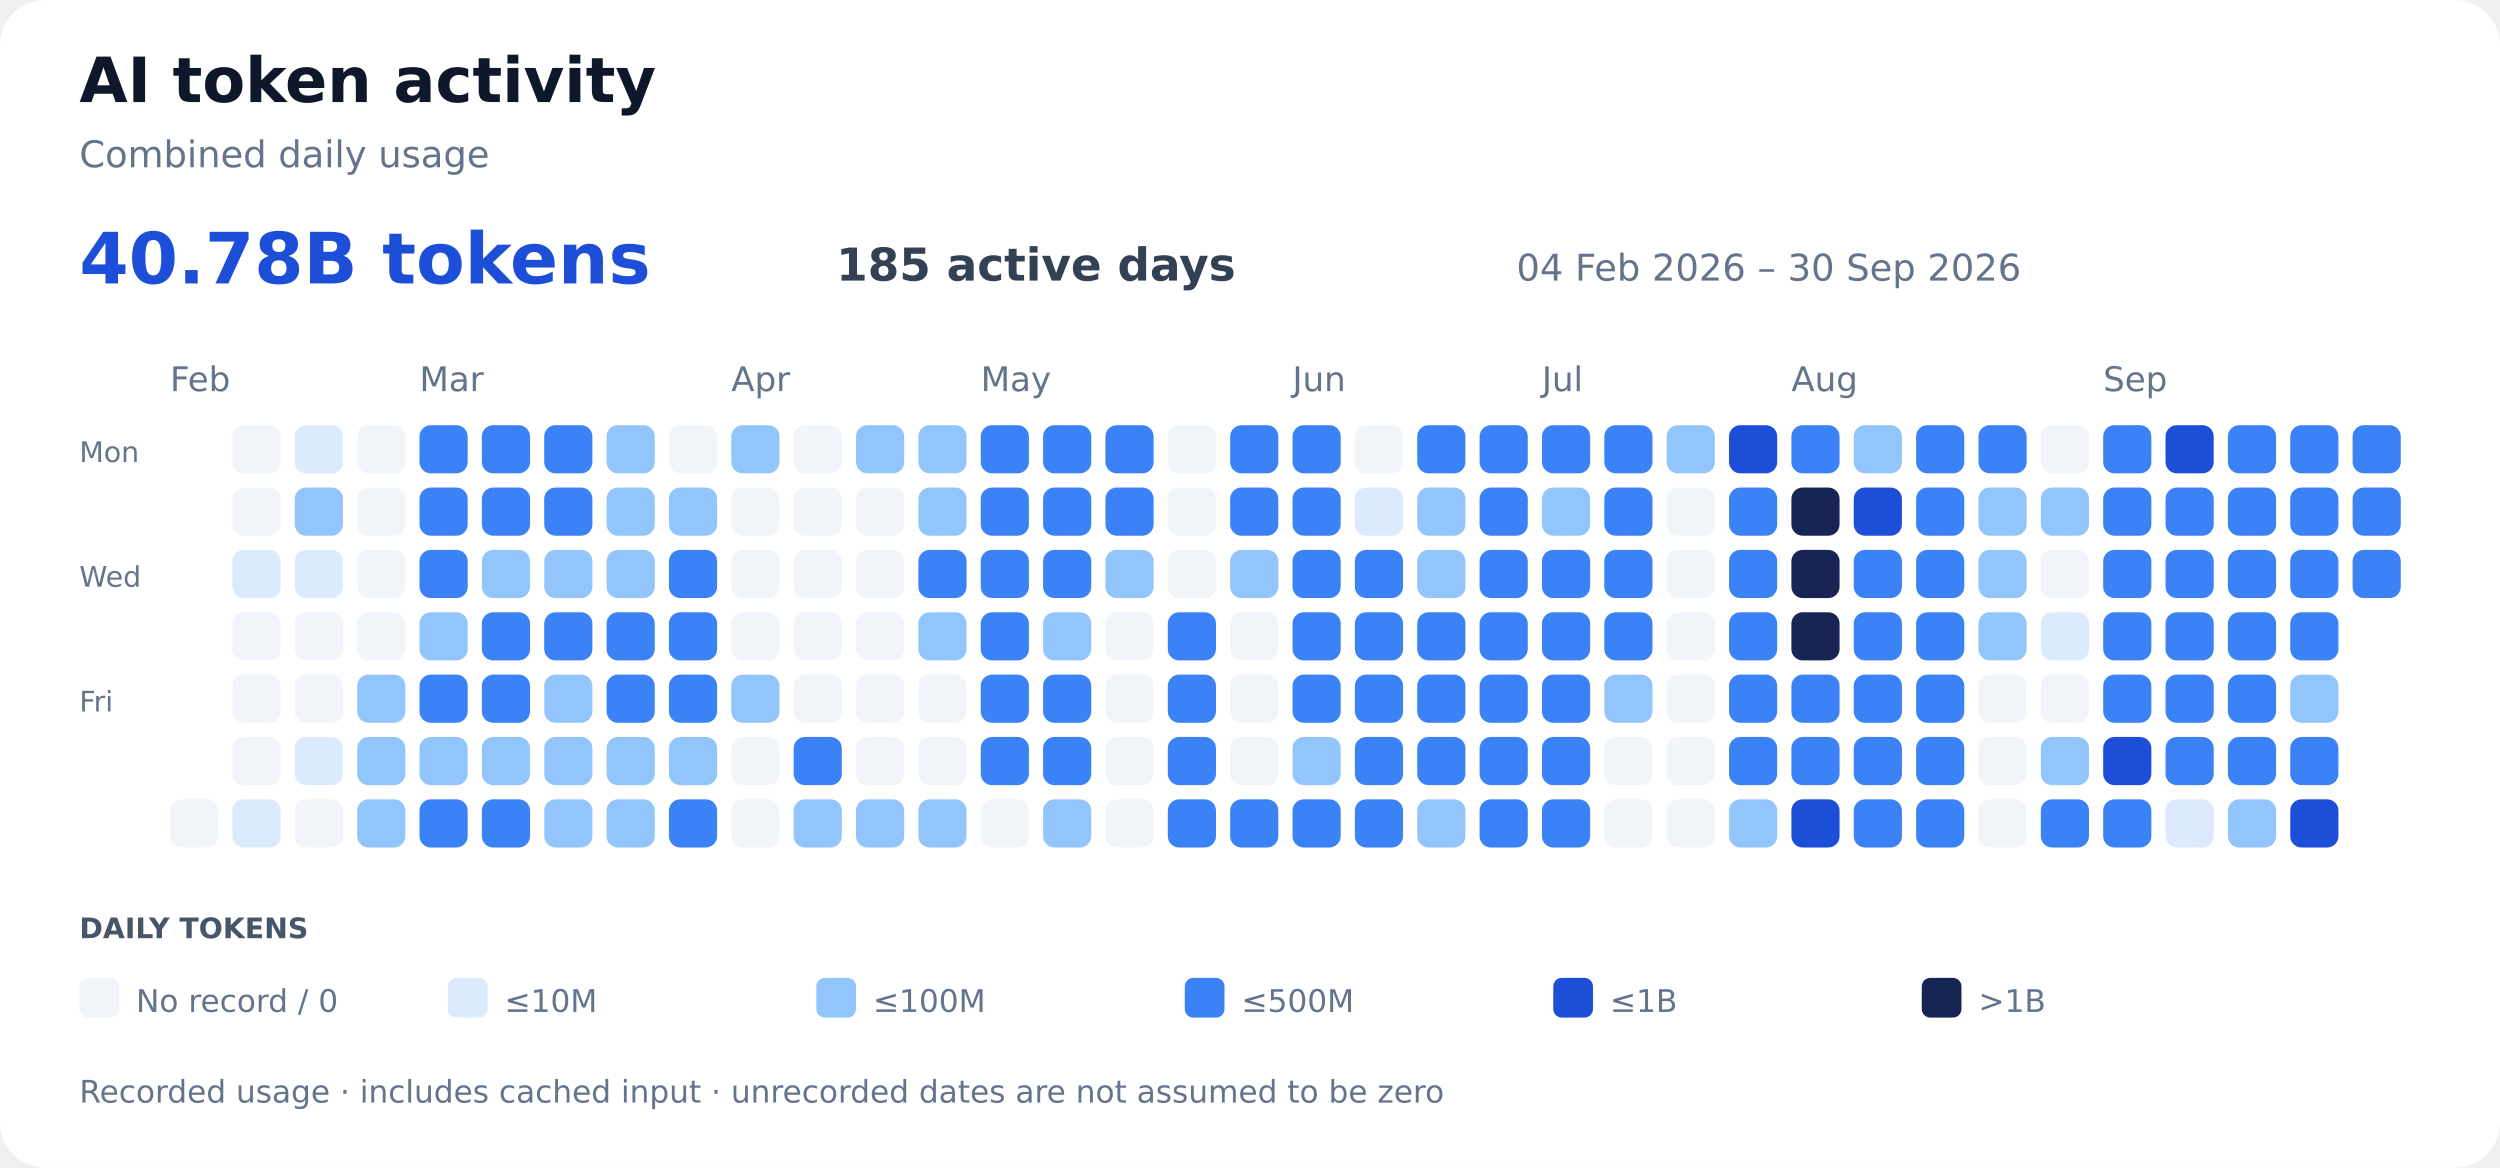
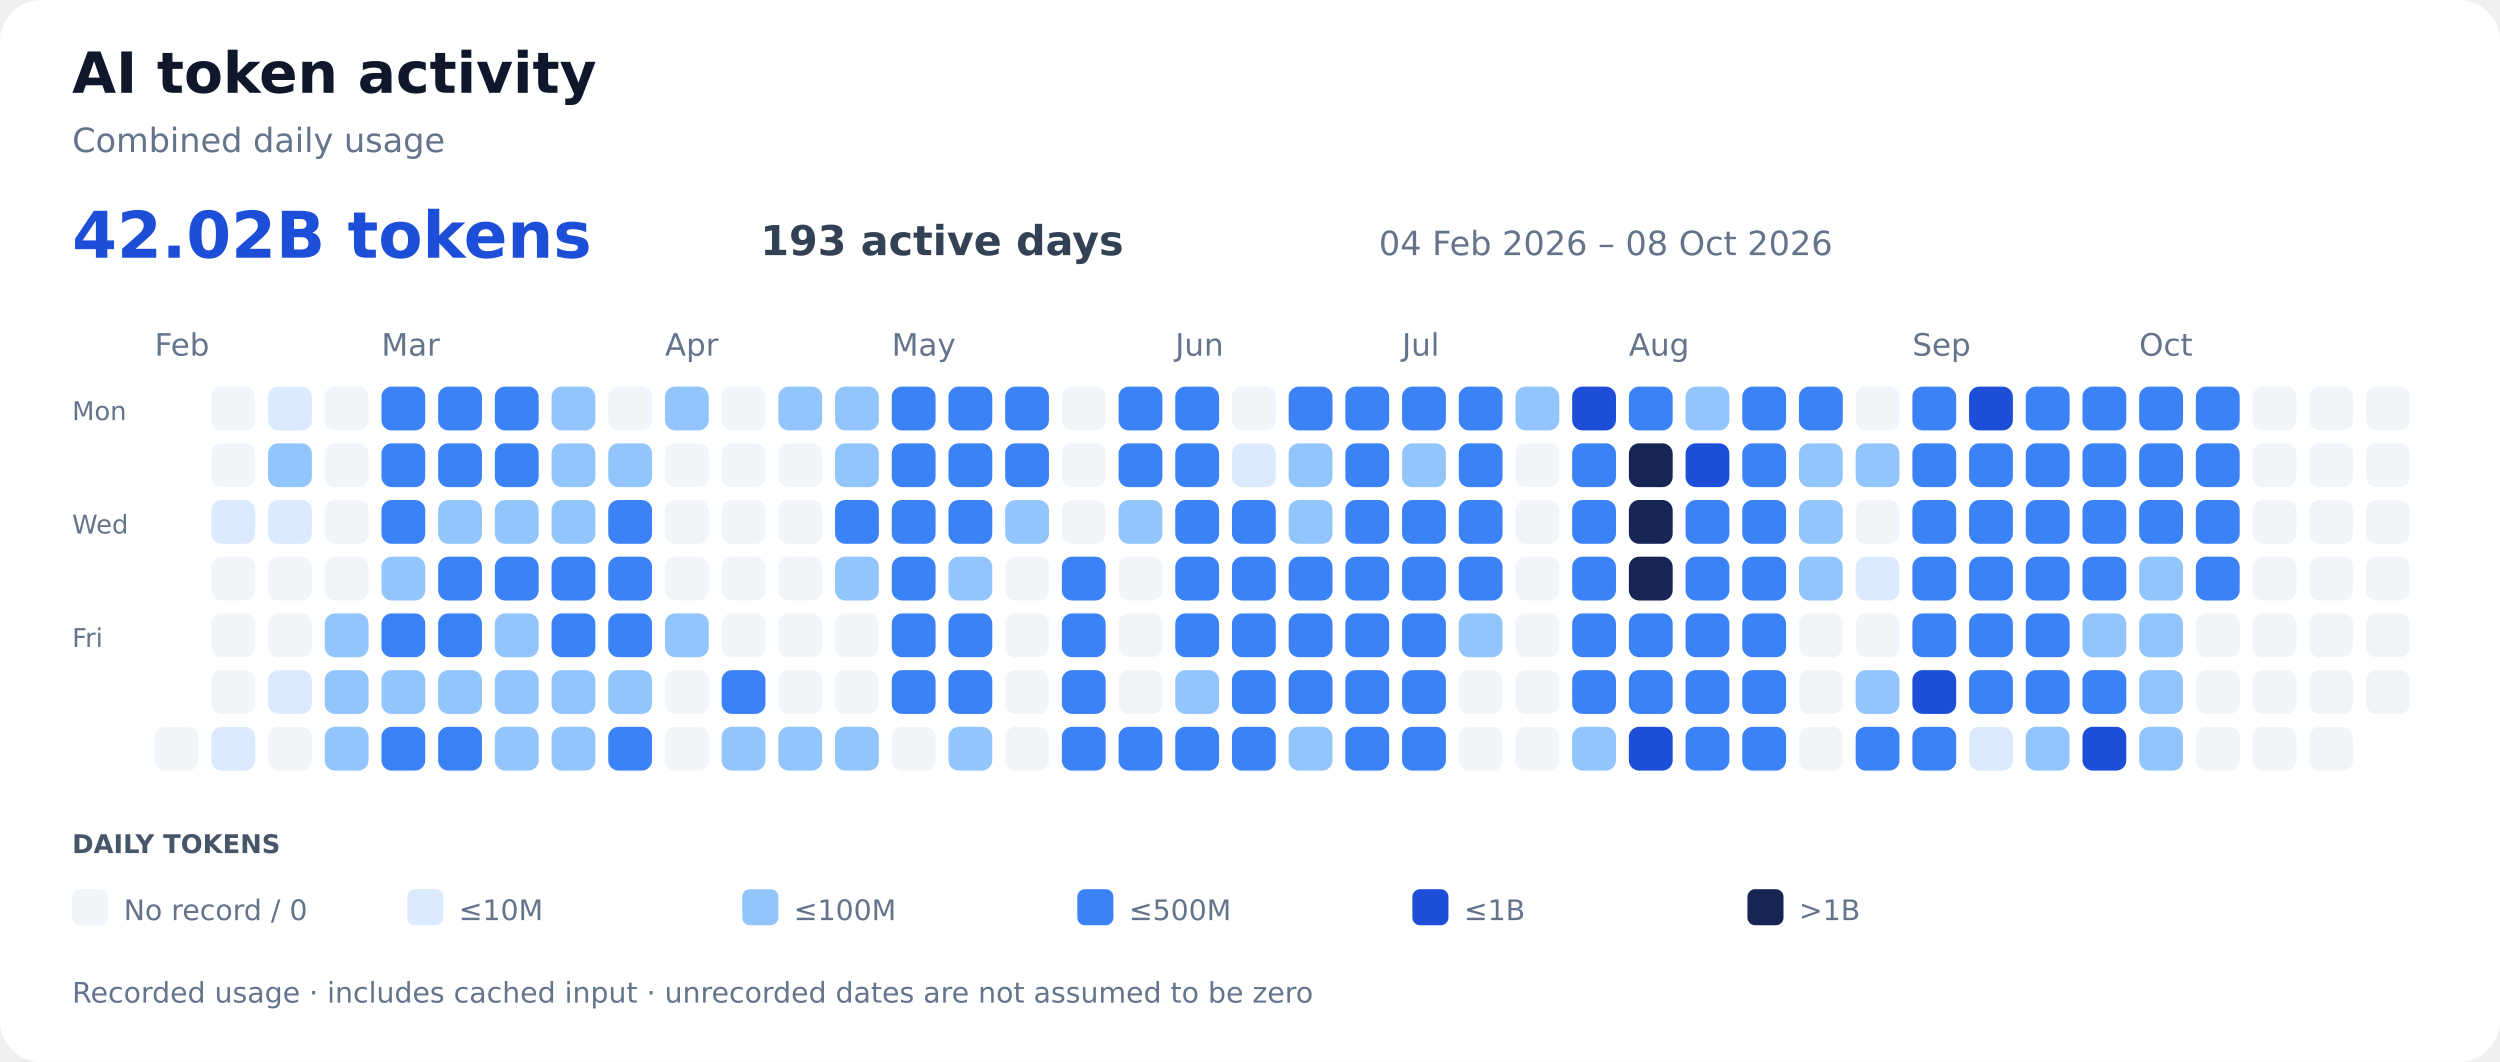
- <svg xmlns="http://www.w3.org/2000/svg" width="882" height="412" viewBox="0 0 882 412" role="img" aria-labelledby="title description">
-   <rect width="882" height="412" rx="16" fill="#ffffff" />
+ <svg xmlns="http://www.w3.org/2000/svg" width="970" height="412" viewBox="0 0 970 412" role="img" aria-labelledby="title description">
+   <rect width="970" height="412" rx="16" fill="#ffffff" />
  <g font-family="DejaVu Sans, sans-serif" fill="#0f172a">
    <text x="28" y="36" font-size="22" font-weight="700" fill="#0f172a">AI token activity</text>
    <text x="28" y="59" font-size="13" font-weight="400" fill="#64748b">Combined daily usage</text>
-     <text x="28" y="100" font-size="25" font-weight="700" fill="#1d4ed8">40.78B tokens</text>
-     <text x="295" y="99" font-size="16" font-weight="600" fill="#334155">185 active days</text>
-     <text x="535" y="99" font-size="13" font-weight="400" fill="#64748b">04 Feb 2026 – 30 Sep 2026</text>
+     <text x="28" y="100" font-size="25" font-weight="700" fill="#1d4ed8">42.02B tokens</text>
+     <text x="295" y="99" font-size="16" font-weight="600" fill="#334155">193 active days</text>
+     <text x="535" y="99" font-size="13" font-weight="400" fill="#64748b">04 Feb 2026 – 08 Oct 2026</text>
    <text x="60" y="138" font-size="12" font-weight="400" fill="#64748b">Feb</text>
    <text x="148" y="138" font-size="12" font-weight="400" fill="#64748b">Mar</text>
    <text x="258" y="138" font-size="12" font-weight="400" fill="#64748b">Apr</text>
    <text x="346" y="138" font-size="12" font-weight="400" fill="#64748b">May</text>
    <text x="456" y="138" font-size="12" font-weight="400" fill="#64748b">Jun</text>
    <text x="544" y="138" font-size="12" font-weight="400" fill="#64748b">Jul</text>
    <text x="632" y="138" font-size="12" font-weight="400" fill="#64748b">Aug</text>
    <text x="742" y="138" font-size="12" font-weight="400" fill="#64748b">Sep</text>
+     <text x="830" y="138" font-size="12" font-weight="400" fill="#64748b">Oct</text>
    <text x="28" y="163" font-size="10" font-weight="400" fill="#64748b">Mon</text>
    <text x="28" y="207" font-size="10" font-weight="400" fill="#64748b">Wed</text>
    <text x="28" y="251" font-size="10" font-weight="400" fill="#64748b">Fri</text>
    <rect x="60" y="282" width="17" height="17" rx="4" fill="#f1f5f9" data-date="2026-02-01" data-tokens="" />
    <rect x="82" y="150" width="17" height="17" rx="4" fill="#f1f5f9" data-date="2026-02-02" data-tokens="" />
    <rect x="82" y="172" width="17" height="17" rx="4" fill="#f1f5f9" data-date="2026-02-03" data-tokens="" />
    <rect x="82" y="194" width="17" height="17" rx="4" fill="#dbeafe" data-date="2026-02-04" data-tokens="8234972" />
    <rect x="82" y="216" width="17" height="17" rx="4" fill="#f1f5f9" data-date="2026-02-05" data-tokens="" />
    <rect x="82" y="238" width="17" height="17" rx="4" fill="#f1f5f9" data-date="2026-02-06" data-tokens="" />
    <rect x="82" y="260" width="17" height="17" rx="4" fill="#f1f5f9" data-date="2026-02-07" data-tokens="" />
    <rect x="82" y="282" width="17" height="17" rx="4" fill="#dbeafe" data-date="2026-02-08" data-tokens="3535775" />
    <rect x="104" y="150" width="17" height="17" rx="4" fill="#dbeafe" data-date="2026-02-09" data-tokens="8388466" />
    <rect x="104" y="172" width="17" height="17" rx="4" fill="#93c5fd" data-date="2026-02-10" data-tokens="65011440" />
    <rect x="104" y="194" width="17" height="17" rx="4" fill="#dbeafe" data-date="2026-02-11" data-tokens="1012166" />
    <rect x="104" y="216" width="17" height="17" rx="4" fill="#f1f5f9" data-date="2026-02-12" data-tokens="" />
    <rect x="104" y="238" width="17" height="17" rx="4" fill="#f1f5f9" data-date="2026-02-13" data-tokens="" />
    <rect x="104" y="260" width="17" height="17" rx="4" fill="#dbeafe" data-date="2026-02-14" data-tokens="2028352" />
    <rect x="104" y="282" width="17" height="17" rx="4" fill="#f1f5f9" data-date="2026-02-15" data-tokens="" />
    <rect x="126" y="150" width="17" height="17" rx="4" fill="#f1f5f9" data-date="2026-02-16" data-tokens="" />
    <rect x="126" y="172" width="17" height="17" rx="4" fill="#f1f5f9" data-date="2026-02-17" data-tokens="" />
    <rect x="126" y="194" width="17" height="17" rx="4" fill="#f1f5f9" data-date="2026-02-18" data-tokens="" />
    <rect x="126" y="216" width="17" height="17" rx="4" fill="#f1f5f9" data-date="2026-02-19" data-tokens="" />
    <rect x="126" y="238" width="17" height="17" rx="4" fill="#93c5fd" data-date="2026-02-20" data-tokens="41761350" />
    <rect x="126" y="260" width="17" height="17" rx="4" fill="#93c5fd" data-date="2026-02-21" data-tokens="75046649" />
    <rect x="126" y="282" width="17" height="17" rx="4" fill="#93c5fd" data-date="2026-02-22" data-tokens="12661433" />
    <rect x="148" y="150" width="17" height="17" rx="4" fill="#3b82f6" data-date="2026-02-23" data-tokens="117950366" />
    <rect x="148" y="172" width="17" height="17" rx="4" fill="#3b82f6" data-date="2026-02-24" data-tokens="107459131" />
    <rect x="148" y="194" width="17" height="17" rx="4" fill="#3b82f6" data-date="2026-02-25" data-tokens="180598260" />
    <rect x="148" y="216" width="17" height="17" rx="4" fill="#93c5fd" data-date="2026-02-26" data-tokens="76188094" />
    <rect x="148" y="238" width="17" height="17" rx="4" fill="#3b82f6" data-date="2026-02-27" data-tokens="104478195" />
    <rect x="148" y="260" width="17" height="17" rx="4" fill="#93c5fd" data-date="2026-02-28" data-tokens="66567769" />
    <rect x="148" y="282" width="17" height="17" rx="4" fill="#3b82f6" data-date="2026-03-01" data-tokens="131202998" />
    <rect x="170" y="150" width="17" height="17" rx="4" fill="#3b82f6" data-date="2026-03-02" data-tokens="171283796" />
    <rect x="170" y="172" width="17" height="17" rx="4" fill="#3b82f6" data-date="2026-03-03" data-tokens="132122563" />
    <rect x="170" y="194" width="17" height="17" rx="4" fill="#93c5fd" data-date="2026-03-04" data-tokens="40799721" />
    <rect x="170" y="216" width="17" height="17" rx="4" fill="#3b82f6" data-date="2026-03-05" data-tokens="106473926" />
    <rect x="170" y="238" width="17" height="17" rx="4" fill="#3b82f6" data-date="2026-03-06" data-tokens="160439711" />
    <rect x="170" y="260" width="17" height="17" rx="4" fill="#93c5fd" data-date="2026-03-07" data-tokens="40892512" />
    <rect x="170" y="282" width="17" height="17" rx="4" fill="#3b82f6" data-date="2026-03-08" data-tokens="163287679" />
    <rect x="192" y="150" width="17" height="17" rx="4" fill="#3b82f6" data-date="2026-03-09" data-tokens="203065692" />
    <rect x="192" y="172" width="17" height="17" rx="4" fill="#3b82f6" data-date="2026-03-10" data-tokens="149836139" />
    <rect x="192" y="194" width="17" height="17" rx="4" fill="#93c5fd" data-date="2026-03-11" data-tokens="34785045" />
    <rect x="192" y="216" width="17" height="17" rx="4" fill="#3b82f6" data-date="2026-03-12" data-tokens="101164869" />
    <rect x="192" y="238" width="17" height="17" rx="4" fill="#93c5fd" data-date="2026-03-13" data-tokens="24498066" />
    <rect x="192" y="260" width="17" height="17" rx="4" fill="#93c5fd" data-date="2026-03-14" data-tokens="24441166" />
    <rect x="192" y="282" width="17" height="17" rx="4" fill="#93c5fd" data-date="2026-03-15" data-tokens="65750191" />
    <rect x="214" y="150" width="17" height="17" rx="4" fill="#93c5fd" data-date="2026-03-16" data-tokens="69512939" />
    <rect x="214" y="172" width="17" height="17" rx="4" fill="#93c5fd" data-date="2026-03-17" data-tokens="17148436" />
    <rect x="214" y="194" width="17" height="17" rx="4" fill="#93c5fd" data-date="2026-03-18" data-tokens="32064581" />
    <rect x="214" y="216" width="17" height="17" rx="4" fill="#3b82f6" data-date="2026-03-19" data-tokens="154054413" />
    <rect x="214" y="238" width="17" height="17" rx="4" fill="#3b82f6" data-date="2026-03-20" data-tokens="121874676" />
    <rect x="214" y="260" width="17" height="17" rx="4" fill="#93c5fd" data-date="2026-03-21" data-tokens="13389634" />
    <rect x="214" y="282" width="17" height="17" rx="4" fill="#93c5fd" data-date="2026-03-22" data-tokens="52334656" />
    <rect x="236" y="150" width="17" height="17" rx="4" fill="#f1f5f9" data-date="2026-03-23" data-tokens="" />
    <rect x="236" y="172" width="17" height="17" rx="4" fill="#93c5fd" data-date="2026-03-24" data-tokens="54403549" />
    <rect x="236" y="194" width="17" height="17" rx="4" fill="#3b82f6" data-date="2026-03-25" data-tokens="118038891" />
    <rect x="236" y="216" width="17" height="17" rx="4" fill="#3b82f6" data-date="2026-03-26" data-tokens="115165381" />
    <rect x="236" y="238" width="17" height="17" rx="4" fill="#3b82f6" data-date="2026-03-27" data-tokens="160577413" />
    <rect x="236" y="260" width="17" height="17" rx="4" fill="#93c5fd" data-date="2026-03-28" data-tokens="83120819" />
    <rect x="236" y="282" width="17" height="17" rx="4" fill="#3b82f6" data-date="2026-03-29" data-tokens="161561850" />
    <rect x="258" y="150" width="17" height="17" rx="4" fill="#93c5fd" data-date="2026-03-30" data-tokens="66135539" />
    <rect x="258" y="172" width="17" height="17" rx="4" fill="#f1f5f9" data-date="2026-03-31" data-tokens="" />
    <rect x="258" y="194" width="17" height="17" rx="4" fill="#f1f5f9" data-date="2026-04-01" data-tokens="" />
    <rect x="258" y="216" width="17" height="17" rx="4" fill="#f1f5f9" data-date="2026-04-02" data-tokens="" />
    <rect x="258" y="238" width="17" height="17" rx="4" fill="#93c5fd" data-date="2026-04-03" data-tokens="58647593" />
    <rect x="258" y="260" width="17" height="17" rx="4" fill="#f1f5f9" data-date="2026-04-04" data-tokens="" />
    <rect x="258" y="282" width="17" height="17" rx="4" fill="#f1f5f9" data-date="2026-04-05" data-tokens="" />
    <rect x="280" y="150" width="17" height="17" rx="4" fill="#f1f5f9" data-date="2026-04-06" data-tokens="" />
    <rect x="280" y="172" width="17" height="17" rx="4" fill="#f1f5f9" data-date="2026-04-07" data-tokens="" />
    <rect x="280" y="194" width="17" height="17" rx="4" fill="#f1f5f9" data-date="2026-04-08" data-tokens="" />
    <rect x="280" y="216" width="17" height="17" rx="4" fill="#f1f5f9" data-date="2026-04-09" data-tokens="" />
    <rect x="280" y="238" width="17" height="17" rx="4" fill="#f1f5f9" data-date="2026-04-10" data-tokens="" />
    <rect x="280" y="260" width="17" height="17" rx="4" fill="#3b82f6" data-date="2026-04-11" data-tokens="120788370" />
    <rect x="280" y="282" width="17" height="17" rx="4" fill="#93c5fd" data-date="2026-04-12" data-tokens="60436829" />
    <rect x="302" y="150" width="17" height="17" rx="4" fill="#93c5fd" data-date="2026-04-13" data-tokens="10455315" />
    <rect x="302" y="172" width="17" height="17" rx="4" fill="#f1f5f9" data-date="2026-04-14" data-tokens="" />
    <rect x="302" y="194" width="17" height="17" rx="4" fill="#f1f5f9" data-date="2026-04-15" data-tokens="" />
    <rect x="302" y="216" width="17" height="17" rx="4" fill="#f1f5f9" data-date="2026-04-16" data-tokens="" />
    <rect x="302" y="238" width="17" height="17" rx="4" fill="#f1f5f9" data-date="2026-04-17" data-tokens="" />
    <rect x="302" y="260" width="17" height="17" rx="4" fill="#f1f5f9" data-date="2026-04-18" data-tokens="" />
    <rect x="302" y="282" width="17" height="17" rx="4" fill="#93c5fd" data-date="2026-04-19" data-tokens="82852915" />
    <rect x="324" y="150" width="17" height="17" rx="4" fill="#93c5fd" data-date="2026-04-20" data-tokens="58115075" />
    <rect x="324" y="172" width="17" height="17" rx="4" fill="#93c5fd" data-date="2026-04-21" data-tokens="61543824" />
    <rect x="324" y="194" width="17" height="17" rx="4" fill="#3b82f6" data-date="2026-04-22" data-tokens="136079935" />
    <rect x="324" y="216" width="17" height="17" rx="4" fill="#93c5fd" data-date="2026-04-23" data-tokens="41352665" />
    <rect x="324" y="238" width="17" height="17" rx="4" fill="#f1f5f9" data-date="2026-04-24" data-tokens="" />
    <rect x="324" y="260" width="17" height="17" rx="4" fill="#f1f5f9" data-date="2026-04-25" data-tokens="" />
    <rect x="324" y="282" width="17" height="17" rx="4" fill="#93c5fd" data-date="2026-04-26" data-tokens="14957744" />
    <rect x="346" y="150" width="17" height="17" rx="4" fill="#3b82f6" data-date="2026-04-27" data-tokens="255082019" />
    <rect x="346" y="172" width="17" height="17" rx="4" fill="#3b82f6" data-date="2026-04-28" data-tokens="178189295" />
    <rect x="346" y="194" width="17" height="17" rx="4" fill="#3b82f6" data-date="2026-04-29" data-tokens="168117466" />
    <rect x="346" y="216" width="17" height="17" rx="4" fill="#3b82f6" data-date="2026-04-30" data-tokens="242218024" />
    <rect x="346" y="238" width="17" height="17" rx="4" fill="#3b82f6" data-date="2026-05-01" data-tokens="235655788" />
    <rect x="346" y="260" width="17" height="17" rx="4" fill="#3b82f6" data-date="2026-05-02" data-tokens="118749011" />
    <rect x="346" y="282" width="17" height="17" rx="4" fill="#f1f5f9" data-date="2026-05-03" data-tokens="" />
    <rect x="368" y="150" width="17" height="17" rx="4" fill="#3b82f6" data-date="2026-05-04" data-tokens="269702567" />
    <rect x="368" y="172" width="17" height="17" rx="4" fill="#3b82f6" data-date="2026-05-05" data-tokens="245603673" />
    <rect x="368" y="194" width="17" height="17" rx="4" fill="#3b82f6" data-date="2026-05-06" data-tokens="145605854" />
    <rect x="368" y="216" width="17" height="17" rx="4" fill="#93c5fd" data-date="2026-05-07" data-tokens="57780380" />
    <rect x="368" y="238" width="17" height="17" rx="4" fill="#3b82f6" data-date="2026-05-08" data-tokens="218160324" />
    <rect x="368" y="260" width="17" height="17" rx="4" fill="#3b82f6" data-date="2026-05-09" data-tokens="231997135" />
    <rect x="368" y="282" width="17" height="17" rx="4" fill="#93c5fd" data-date="2026-05-10" data-tokens="93855415" />
    <rect x="390" y="150" width="17" height="17" rx="4" fill="#3b82f6" data-date="2026-05-11" data-tokens="152627967" />
    <rect x="390" y="172" width="17" height="17" rx="4" fill="#3b82f6" data-date="2026-05-12" data-tokens="222452031" />
    <rect x="390" y="194" width="17" height="17" rx="4" fill="#93c5fd" data-date="2026-05-13" data-tokens="93068092" />
    <rect x="390" y="216" width="17" height="17" rx="4" fill="#f1f5f9" data-date="2026-05-14" data-tokens="" />
    <rect x="390" y="238" width="17" height="17" rx="4" fill="#f1f5f9" data-date="2026-05-15" data-tokens="" />
    <rect x="390" y="260" width="17" height="17" rx="4" fill="#f1f5f9" data-date="2026-05-16" data-tokens="" />
    <rect x="390" y="282" width="17" height="17" rx="4" fill="#f1f5f9" data-date="2026-05-17" data-tokens="" />
    <rect x="412" y="150" width="17" height="17" rx="4" fill="#f1f5f9" data-date="2026-05-18" data-tokens="" />
    <rect x="412" y="172" width="17" height="17" rx="4" fill="#f1f5f9" data-date="2026-05-19" data-tokens="" />
    <rect x="412" y="194" width="17" height="17" rx="4" fill="#f1f5f9" data-date="2026-05-20" data-tokens="" />
    <rect x="412" y="216" width="17" height="17" rx="4" fill="#3b82f6" data-date="2026-05-21" data-tokens="117632247" />
    <rect x="412" y="238" width="17" height="17" rx="4" fill="#3b82f6" data-date="2026-05-22" data-tokens="441916726" />
    <rect x="412" y="260" width="17" height="17" rx="4" fill="#3b82f6" data-date="2026-05-23" data-tokens="419522360" />
    <rect x="412" y="282" width="17" height="17" rx="4" fill="#3b82f6" data-date="2026-05-24" data-tokens="448870079" />
    <rect x="434" y="150" width="17" height="17" rx="4" fill="#3b82f6" data-date="2026-05-25" data-tokens="280472545" />
    <rect x="434" y="172" width="17" height="17" rx="4" fill="#3b82f6" data-date="2026-05-26" data-tokens="385203649" />
    <rect x="434" y="194" width="17" height="17" rx="4" fill="#93c5fd" data-date="2026-05-27" data-tokens="23824054" />
    <rect x="434" y="216" width="17" height="17" rx="4" fill="#f1f5f9" data-date="2026-05-28" data-tokens="" />
    <rect x="434" y="238" width="17" height="17" rx="4" fill="#f1f5f9" data-date="2026-05-29" data-tokens="" />
    <rect x="434" y="260" width="17" height="17" rx="4" fill="#f1f5f9" data-date="2026-05-30" data-tokens="" />
    <rect x="434" y="282" width="17" height="17" rx="4" fill="#3b82f6" data-date="2026-05-31" data-tokens="382419454" />
    <rect x="456" y="150" width="17" height="17" rx="4" fill="#3b82f6" data-date="2026-06-01" data-tokens="414453856" />
    <rect x="456" y="172" width="17" height="17" rx="4" fill="#3b82f6" data-date="2026-06-02" data-tokens="287486445" />
    <rect x="456" y="194" width="17" height="17" rx="4" fill="#3b82f6" data-date="2026-06-03" data-tokens="117319713" />
    <rect x="456" y="216" width="17" height="17" rx="4" fill="#3b82f6" data-date="2026-06-04" data-tokens="317038255" />
    <rect x="456" y="238" width="17" height="17" rx="4" fill="#3b82f6" data-date="2026-06-05" data-tokens="242043267" />
    <rect x="456" y="260" width="17" height="17" rx="4" fill="#93c5fd" data-date="2026-06-06" data-tokens="11376466" />
    <rect x="456" y="282" width="17" height="17" rx="4" fill="#3b82f6" data-date="2026-06-07" data-tokens="149673019" />
    <rect x="478" y="150" width="17" height="17" rx="4" fill="#f1f5f9" data-date="2026-06-08" data-tokens="" />
    <rect x="478" y="172" width="17" height="17" rx="4" fill="#dbeafe" data-date="2026-06-09" data-tokens="1351822" />
    <rect x="478" y="194" width="17" height="17" rx="4" fill="#3b82f6" data-date="2026-06-10" data-tokens="108145295" />
    <rect x="478" y="216" width="17" height="17" rx="4" fill="#3b82f6" data-date="2026-06-11" data-tokens="237390981" />
    <rect x="478" y="238" width="17" height="17" rx="4" fill="#3b82f6" data-date="2026-06-12" data-tokens="235553864" />
    <rect x="478" y="260" width="17" height="17" rx="4" fill="#3b82f6" data-date="2026-06-13" data-tokens="204160790" />
    <rect x="478" y="282" width="17" height="17" rx="4" fill="#3b82f6" data-date="2026-06-14" data-tokens="373024138" />
    <rect x="500" y="150" width="17" height="17" rx="4" fill="#3b82f6" data-date="2026-06-15" data-tokens="152065319" />
    <rect x="500" y="172" width="17" height="17" rx="4" fill="#93c5fd" data-date="2026-06-16" data-tokens="86852613" />
    <rect x="500" y="194" width="17" height="17" rx="4" fill="#93c5fd" data-date="2026-06-17" data-tokens="42123809" />
    <rect x="500" y="216" width="17" height="17" rx="4" fill="#3b82f6" data-date="2026-06-18" data-tokens="197673072" />
    <rect x="500" y="238" width="17" height="17" rx="4" fill="#3b82f6" data-date="2026-06-19" data-tokens="233951387" />
    <rect x="500" y="260" width="17" height="17" rx="4" fill="#3b82f6" data-date="2026-06-20" data-tokens="128336959" />
    <rect x="500" y="282" width="17" height="17" rx="4" fill="#93c5fd" data-date="2026-06-21" data-tokens="33461093" />
    <rect x="522" y="150" width="17" height="17" rx="4" fill="#3b82f6" data-date="2026-06-22" data-tokens="253037666" />
    <rect x="522" y="172" width="17" height="17" rx="4" fill="#3b82f6" data-date="2026-06-23" data-tokens="237494017" />
    <rect x="522" y="194" width="17" height="17" rx="4" fill="#3b82f6" data-date="2026-06-24" data-tokens="299414401" />
    <rect x="522" y="216" width="17" height="17" rx="4" fill="#3b82f6" data-date="2026-06-25" data-tokens="144395414" />
    <rect x="522" y="238" width="17" height="17" rx="4" fill="#3b82f6" data-date="2026-06-26" data-tokens="201137745" />
    <rect x="522" y="260" width="17" height="17" rx="4" fill="#3b82f6" data-date="2026-06-27" data-tokens="367363359" />
    <rect x="522" y="282" width="17" height="17" rx="4" fill="#3b82f6" data-date="2026-06-28" data-tokens="248321064" />
    <rect x="544" y="150" width="17" height="17" rx="4" fill="#3b82f6" data-date="2026-06-29" data-tokens="191311526" />
    <rect x="544" y="172" width="17" height="17" rx="4" fill="#93c5fd" data-date="2026-06-30" data-tokens="71657291" />
    <rect x="544" y="194" width="17" height="17" rx="4" fill="#3b82f6" data-date="2026-07-01" data-tokens="277777461" />
    <rect x="544" y="216" width="17" height="17" rx="4" fill="#3b82f6" data-date="2026-07-02" data-tokens="294556773" />
    <rect x="544" y="238" width="17" height="17" rx="4" fill="#3b82f6" data-date="2026-07-03" data-tokens="233772960" />
    <rect x="544" y="260" width="17" height="17" rx="4" fill="#3b82f6" data-date="2026-07-04" data-tokens="156658656" />
    <rect x="544" y="282" width="17" height="17" rx="4" fill="#3b82f6" data-date="2026-07-05" data-tokens="444334617" />
    <rect x="566" y="150" width="17" height="17" rx="4" fill="#3b82f6" data-date="2026-07-06" data-tokens="261459427" />
    <rect x="566" y="172" width="17" height="17" rx="4" fill="#3b82f6" data-date="2026-07-07" data-tokens="229209661" />
    <rect x="566" y="194" width="17" height="17" rx="4" fill="#3b82f6" data-date="2026-07-08" data-tokens="151790847" />
    <rect x="566" y="216" width="17" height="17" rx="4" fill="#3b82f6" data-date="2026-07-09" data-tokens="411365361" />
    <rect x="566" y="238" width="17" height="17" rx="4" fill="#93c5fd" data-date="2026-07-10" data-tokens="71911369" />
    <rect x="566" y="260" width="17" height="17" rx="4" fill="#f1f5f9" data-date="2026-07-11" data-tokens="" />
    <rect x="566" y="282" width="17" height="17" rx="4" fill="#f1f5f9" data-date="2026-07-12" data-tokens="" />
    <rect x="588" y="150" width="17" height="17" rx="4" fill="#93c5fd" data-date="2026-07-13" data-tokens="11315833" />
    <rect x="588" y="172" width="17" height="17" rx="4" fill="#f1f5f9" data-date="2026-07-14" data-tokens="" />
    <rect x="588" y="194" width="17" height="17" rx="4" fill="#f1f5f9" data-date="2026-07-15" data-tokens="" />
    <rect x="588" y="216" width="17" height="17" rx="4" fill="#f1f5f9" data-date="2026-07-16" data-tokens="" />
    <rect x="588" y="238" width="17" height="17" rx="4" fill="#f1f5f9" data-date="2026-07-17" data-tokens="" />
    <rect x="588" y="260" width="17" height="17" rx="4" fill="#f1f5f9" data-date="2026-07-18" data-tokens="" />
    <rect x="588" y="282" width="17" height="17" rx="4" fill="#f1f5f9" data-date="2026-07-19" data-tokens="" />
    <rect x="610" y="150" width="17" height="17" rx="4" fill="#1d4ed8" data-date="2026-07-20" data-tokens="515865464" />
    <rect x="610" y="172" width="17" height="17" rx="4" fill="#3b82f6" data-date="2026-07-21" data-tokens="331645631" />
    <rect x="610" y="194" width="17" height="17" rx="4" fill="#3b82f6" data-date="2026-07-22" data-tokens="401125850" />
    <rect x="610" y="216" width="17" height="17" rx="4" fill="#3b82f6" data-date="2026-07-23" data-tokens="365787555" />
    <rect x="610" y="238" width="17" height="17" rx="4" fill="#3b82f6" data-date="2026-07-24" data-tokens="458889765" />
    <rect x="610" y="260" width="17" height="17" rx="4" fill="#3b82f6" data-date="2026-07-25" data-tokens="222352231" />
    <rect x="610" y="282" width="17" height="17" rx="4" fill="#93c5fd" data-date="2026-07-26" data-tokens="33796289" />
    <rect x="632" y="150" width="17" height="17" rx="4" fill="#3b82f6" data-date="2026-07-27" data-tokens="270913090" />
    <rect x="632" y="172" width="17" height="17" rx="4" fill="#172554" data-date="2026-07-28" data-tokens="1279407407" />
    <rect x="632" y="194" width="17" height="17" rx="4" fill="#172554" data-date="2026-07-29" data-tokens="2421372721" />
    <rect x="632" y="216" width="17" height="17" rx="4" fill="#172554" data-date="2026-07-30" data-tokens="1053870398" />
    <rect x="632" y="238" width="17" height="17" rx="4" fill="#3b82f6" data-date="2026-07-31" data-tokens="344465145" />
    <rect x="632" y="260" width="17" height="17" rx="4" fill="#3b82f6" data-date="2026-08-01" data-tokens="353928099" />
    <rect x="632" y="282" width="17" height="17" rx="4" fill="#1d4ed8" data-date="2026-08-02" data-tokens="566107212" />
    <rect x="654" y="150" width="17" height="17" rx="4" fill="#93c5fd" data-date="2026-08-03" data-tokens="47165279" />
    <rect x="654" y="172" width="17" height="17" rx="4" fill="#1d4ed8" data-date="2026-08-04" data-tokens="619112709" />
    <rect x="654" y="194" width="17" height="17" rx="4" fill="#3b82f6" data-date="2026-08-05" data-tokens="395819671" />
    <rect x="654" y="216" width="17" height="17" rx="4" fill="#3b82f6" data-date="2026-08-06" data-tokens="453523446" />
    <rect x="654" y="238" width="17" height="17" rx="4" fill="#3b82f6" data-date="2026-08-07" data-tokens="377046878" />
    <rect x="654" y="260" width="17" height="17" rx="4" fill="#3b82f6" data-date="2026-08-08" data-tokens="351468858" />
    <rect x="654" y="282" width="17" height="17" rx="4" fill="#3b82f6" data-date="2026-08-09" data-tokens="468735351" />
    <rect x="676" y="150" width="17" height="17" rx="4" fill="#3b82f6" data-date="2026-08-10" data-tokens="265916317" />
    <rect x="676" y="172" width="17" height="17" rx="4" fill="#3b82f6" data-date="2026-08-11" data-tokens="134528315" />
    <rect x="676" y="194" width="17" height="17" rx="4" fill="#3b82f6" data-date="2026-08-12" data-tokens="459020776" />
    <rect x="676" y="216" width="17" height="17" rx="4" fill="#3b82f6" data-date="2026-08-13" data-tokens="375260206" />
    <rect x="676" y="238" width="17" height="17" rx="4" fill="#3b82f6" data-date="2026-08-14" data-tokens="425631558" />
    <rect x="676" y="260" width="17" height="17" rx="4" fill="#3b82f6" data-date="2026-08-15" data-tokens="394676348" />
    <rect x="676" y="282" width="17" height="17" rx="4" fill="#3b82f6" data-date="2026-08-16" data-tokens="211866537" />
    <rect x="698" y="150" width="17" height="17" rx="4" fill="#3b82f6" data-date="2026-08-17" data-tokens="132686691" />
    <rect x="698" y="172" width="17" height="17" rx="4" fill="#93c5fd" data-date="2026-08-18" data-tokens="11557518" />
    <rect x="698" y="194" width="17" height="17" rx="4" fill="#93c5fd" data-date="2026-08-19" data-tokens="31778922" />
    <rect x="698" y="216" width="17" height="17" rx="4" fill="#93c5fd" data-date="2026-08-20" data-tokens="51375355" />
    <rect x="698" y="238" width="17" height="17" rx="4" fill="#f1f5f9" data-date="2026-08-21" data-tokens="" />
    <rect x="698" y="260" width="17" height="17" rx="4" fill="#f1f5f9" data-date="2026-08-22" data-tokens="" />
    <rect x="698" y="282" width="17" height="17" rx="4" fill="#f1f5f9" data-date="2026-08-23" data-tokens="" />
    <rect x="720" y="150" width="17" height="17" rx="4" fill="#f1f5f9" data-date="2026-08-24" data-tokens="" />
    <rect x="720" y="172" width="17" height="17" rx="4" fill="#93c5fd" data-date="2026-08-25" data-tokens="83069782" />
    <rect x="720" y="194" width="17" height="17" rx="4" fill="#f1f5f9" data-date="2026-08-26" data-tokens="" />
    <rect x="720" y="216" width="17" height="17" rx="4" fill="#dbeafe" data-date="2026-08-27" data-tokens="2700589" />
    <rect x="720" y="238" width="17" height="17" rx="4" fill="#f1f5f9" data-date="2026-08-28" data-tokens="" />
    <rect x="720" y="260" width="17" height="17" rx="4" fill="#93c5fd" data-date="2026-08-29" data-tokens="19890204" />
    <rect x="720" y="282" width="17" height="17" rx="4" fill="#3b82f6" data-date="2026-08-30" data-tokens="335423902" />
    <rect x="742" y="150" width="17" height="17" rx="4" fill="#3b82f6" data-date="2026-08-31" data-tokens="300731661" />
    <rect x="742" y="172" width="17" height="17" rx="4" fill="#3b82f6" data-date="2026-09-01" data-tokens="196911004" />
    <rect x="742" y="194" width="17" height="17" rx="4" fill="#3b82f6" data-date="2026-09-02" data-tokens="264004475" />
    <rect x="742" y="216" width="17" height="17" rx="4" fill="#3b82f6" data-date="2026-09-03" data-tokens="408290439" />
    <rect x="742" y="238" width="17" height="17" rx="4" fill="#3b82f6" data-date="2026-09-04" data-tokens="293036862" />
    <rect x="742" y="260" width="17" height="17" rx="4" fill="#1d4ed8" data-date="2026-09-05" data-tokens="507611968" />
    <rect x="742" y="282" width="17" height="17" rx="4" fill="#3b82f6" data-date="2026-09-06" data-tokens="401758660" />
    <rect x="764" y="150" width="17" height="17" rx="4" fill="#1d4ed8" data-date="2026-09-07" data-tokens="507404936" />
    <rect x="764" y="172" width="17" height="17" rx="4" fill="#3b82f6" data-date="2026-09-08" data-tokens="303387808" />
    <rect x="764" y="194" width="17" height="17" rx="4" fill="#3b82f6" data-date="2026-09-09" data-tokens="104585400" />
    <rect x="764" y="216" width="17" height="17" rx="4" fill="#3b82f6" data-date="2026-09-10" data-tokens="152703443" />
    <rect x="764" y="238" width="17" height="17" rx="4" fill="#3b82f6" data-date="2026-09-11" data-tokens="184188798" />
    <rect x="764" y="260" width="17" height="17" rx="4" fill="#3b82f6" data-date="2026-09-12" data-tokens="146847214" />
    <rect x="764" y="282" width="17" height="17" rx="4" fill="#dbeafe" data-date="2026-09-13" data-tokens="3450313" />
    <rect x="786" y="150" width="17" height="17" rx="4" fill="#3b82f6" data-date="2026-09-14" data-tokens="420307277" />
    <rect x="786" y="172" width="17" height="17" rx="4" fill="#3b82f6" data-date="2026-09-15" data-tokens="188544723" />
    <rect x="786" y="194" width="17" height="17" rx="4" fill="#3b82f6" data-date="2026-09-16" data-tokens="465522054" />
    <rect x="786" y="216" width="17" height="17" rx="4" fill="#3b82f6" data-date="2026-09-17" data-tokens="175752829" />
    <rect x="786" y="238" width="17" height="17" rx="4" fill="#3b82f6" data-date="2026-09-18" data-tokens="118048756" />
    <rect x="786" y="260" width="17" height="17" rx="4" fill="#3b82f6" data-date="2026-09-19" data-tokens="356990735" />
    <rect x="786" y="282" width="17" height="17" rx="4" fill="#93c5fd" data-date="2026-09-20" data-tokens="38734633" />
    <rect x="808" y="150" width="17" height="17" rx="4" fill="#3b82f6" data-date="2026-09-21" data-tokens="419526268" />
    <rect x="808" y="172" width="17" height="17" rx="4" fill="#3b82f6" data-date="2026-09-22" data-tokens="199657385" />
    <rect x="808" y="194" width="17" height="17" rx="4" fill="#3b82f6" data-date="2026-09-23" data-tokens="353685184" />
    <rect x="808" y="216" width="17" height="17" rx="4" fill="#3b82f6" data-date="2026-09-24" data-tokens="409291491" />
    <rect x="808" y="238" width="17" height="17" rx="4" fill="#93c5fd" data-date="2026-09-25" data-tokens="46378314" />
    <rect x="808" y="260" width="17" height="17" rx="4" fill="#3b82f6" data-date="2026-09-26" data-tokens="391023558" />
    <rect x="808" y="282" width="17" height="17" rx="4" fill="#1d4ed8" data-date="2026-09-27" data-tokens="502968509" />
    <rect x="830" y="150" width="17" height="17" rx="4" fill="#3b82f6" data-date="2026-09-28" data-tokens="346049342" />
    <rect x="830" y="172" width="17" height="17" rx="4" fill="#3b82f6" data-date="2026-09-29" data-tokens="234652511" />
    <rect x="830" y="194" width="17" height="17" rx="4" fill="#3b82f6" data-date="2026-09-30" data-tokens="225338462" />
+     <rect x="830" y="216" width="17" height="17" rx="4" fill="#93c5fd" data-date="2026-10-01" data-tokens="97701511" />
+     <rect x="830" y="238" width="17" height="17" rx="4" fill="#93c5fd" data-date="2026-10-02" data-tokens="26402355" />
+     <rect x="830" y="260" width="17" height="17" rx="4" fill="#93c5fd" data-date="2026-10-03" data-tokens="12447838" />
+     <rect x="830" y="282" width="17" height="17" rx="4" fill="#93c5fd" data-date="2026-10-04" data-tokens="31810242" />
+     <rect x="852" y="150" width="17" height="17" rx="4" fill="#3b82f6" data-date="2026-10-05" data-tokens="222070922" />
+     <rect x="852" y="172" width="17" height="17" rx="4" fill="#3b82f6" data-date="2026-10-06" data-tokens="314506612" />
+     <rect x="852" y="194" width="17" height="17" rx="4" fill="#3b82f6" data-date="2026-10-07" data-tokens="314799259" />
+     <rect x="852" y="216" width="17" height="17" rx="4" fill="#3b82f6" data-date="2026-10-08" data-tokens="220793037" />
+     <rect x="852" y="238" width="17" height="17" rx="4" fill="#f1f5f9" data-date="2026-10-09" data-tokens="" />
+     <rect x="852" y="260" width="17" height="17" rx="4" fill="#f1f5f9" data-date="2026-10-10" data-tokens="" />
+     <rect x="852" y="282" width="17" height="17" rx="4" fill="#f1f5f9" data-date="2026-10-11" data-tokens="" />
+     <rect x="874" y="150" width="17" height="17" rx="4" fill="#f1f5f9" data-date="2026-10-12" data-tokens="" />
+     <rect x="874" y="172" width="17" height="17" rx="4" fill="#f1f5f9" data-date="2026-10-13" data-tokens="" />
+     <rect x="874" y="194" width="17" height="17" rx="4" fill="#f1f5f9" data-date="2026-10-14" data-tokens="" />
+     <rect x="874" y="216" width="17" height="17" rx="4" fill="#f1f5f9" data-date="2026-10-15" data-tokens="" />
+     <rect x="874" y="238" width="17" height="17" rx="4" fill="#f1f5f9" data-date="2026-10-16" data-tokens="" />
+     <rect x="874" y="260" width="17" height="17" rx="4" fill="#f1f5f9" data-date="2026-10-17" data-tokens="" />
+     <rect x="874" y="282" width="17" height="17" rx="4" fill="#f1f5f9" data-date="2026-10-18" data-tokens="" />
+     <rect x="896" y="150" width="17" height="17" rx="4" fill="#f1f5f9" data-date="2026-10-19" data-tokens="" />
+     <rect x="896" y="172" width="17" height="17" rx="4" fill="#f1f5f9" data-date="2026-10-20" data-tokens="" />
+     <rect x="896" y="194" width="17" height="17" rx="4" fill="#f1f5f9" data-date="2026-10-21" data-tokens="" />
+     <rect x="896" y="216" width="17" height="17" rx="4" fill="#f1f5f9" data-date="2026-10-22" data-tokens="" />
+     <rect x="896" y="238" width="17" height="17" rx="4" fill="#f1f5f9" data-date="2026-10-23" data-tokens="" />
+     <rect x="896" y="260" width="17" height="17" rx="4" fill="#f1f5f9" data-date="2026-10-24" data-tokens="" />
+     <rect x="896" y="282" width="17" height="17" rx="4" fill="#f1f5f9" data-date="2026-10-25" data-tokens="" />
+     <rect x="918" y="150" width="17" height="17" rx="4" fill="#f1f5f9" data-date="2026-10-26" data-tokens="" />
+     <rect x="918" y="172" width="17" height="17" rx="4" fill="#f1f5f9" data-date="2026-10-27" data-tokens="" />
+     <rect x="918" y="194" width="17" height="17" rx="4" fill="#f1f5f9" data-date="2026-10-28" data-tokens="" />
+     <rect x="918" y="216" width="17" height="17" rx="4" fill="#f1f5f9" data-date="2026-10-29" data-tokens="" />
+     <rect x="918" y="238" width="17" height="17" rx="4" fill="#f1f5f9" data-date="2026-10-30" data-tokens="" />
+     <rect x="918" y="260" width="17" height="17" rx="4" fill="#f1f5f9" data-date="2026-10-31" data-tokens="" />
    <text x="28" y="331" font-size="10" font-weight="700" fill="#475569">DAILY TOKENS</text>
    <rect x="28" y="345" width="14" height="14" rx="3" fill="#f1f5f9" />
    <text x="48" y="357" font-size="11" font-weight="400" fill="#64748b">No record / 0</text>
    <rect x="158" y="345" width="14" height="14" rx="3" fill="#dbeafe" />
    <text x="178" y="357" font-size="11" font-weight="400" fill="#64748b">≤10M</text>
    <rect x="288" y="345" width="14" height="14" rx="3" fill="#93c5fd" />
    <text x="308" y="357" font-size="11" font-weight="400" fill="#64748b">≤100M</text>
    <rect x="418" y="345" width="14" height="14" rx="3" fill="#3b82f6" />
    <text x="438" y="357" font-size="11" font-weight="400" fill="#64748b">≤500M</text>
    <rect x="548" y="345" width="14" height="14" rx="3" fill="#1d4ed8" />
    <text x="568" y="357" font-size="11" font-weight="400" fill="#64748b">≤1B</text>
    <rect x="678" y="345" width="14" height="14" rx="3" fill="#172554" />
    <text x="698" y="357" font-size="11" font-weight="400" fill="#64748b">&gt;1B</text>
    <text x="28" y="389" font-size="11" font-weight="400" fill="#64748b">Recorded usage · includes cached input · unrecorded dates are not assumed to be zero</text>
  </g>
</svg>
